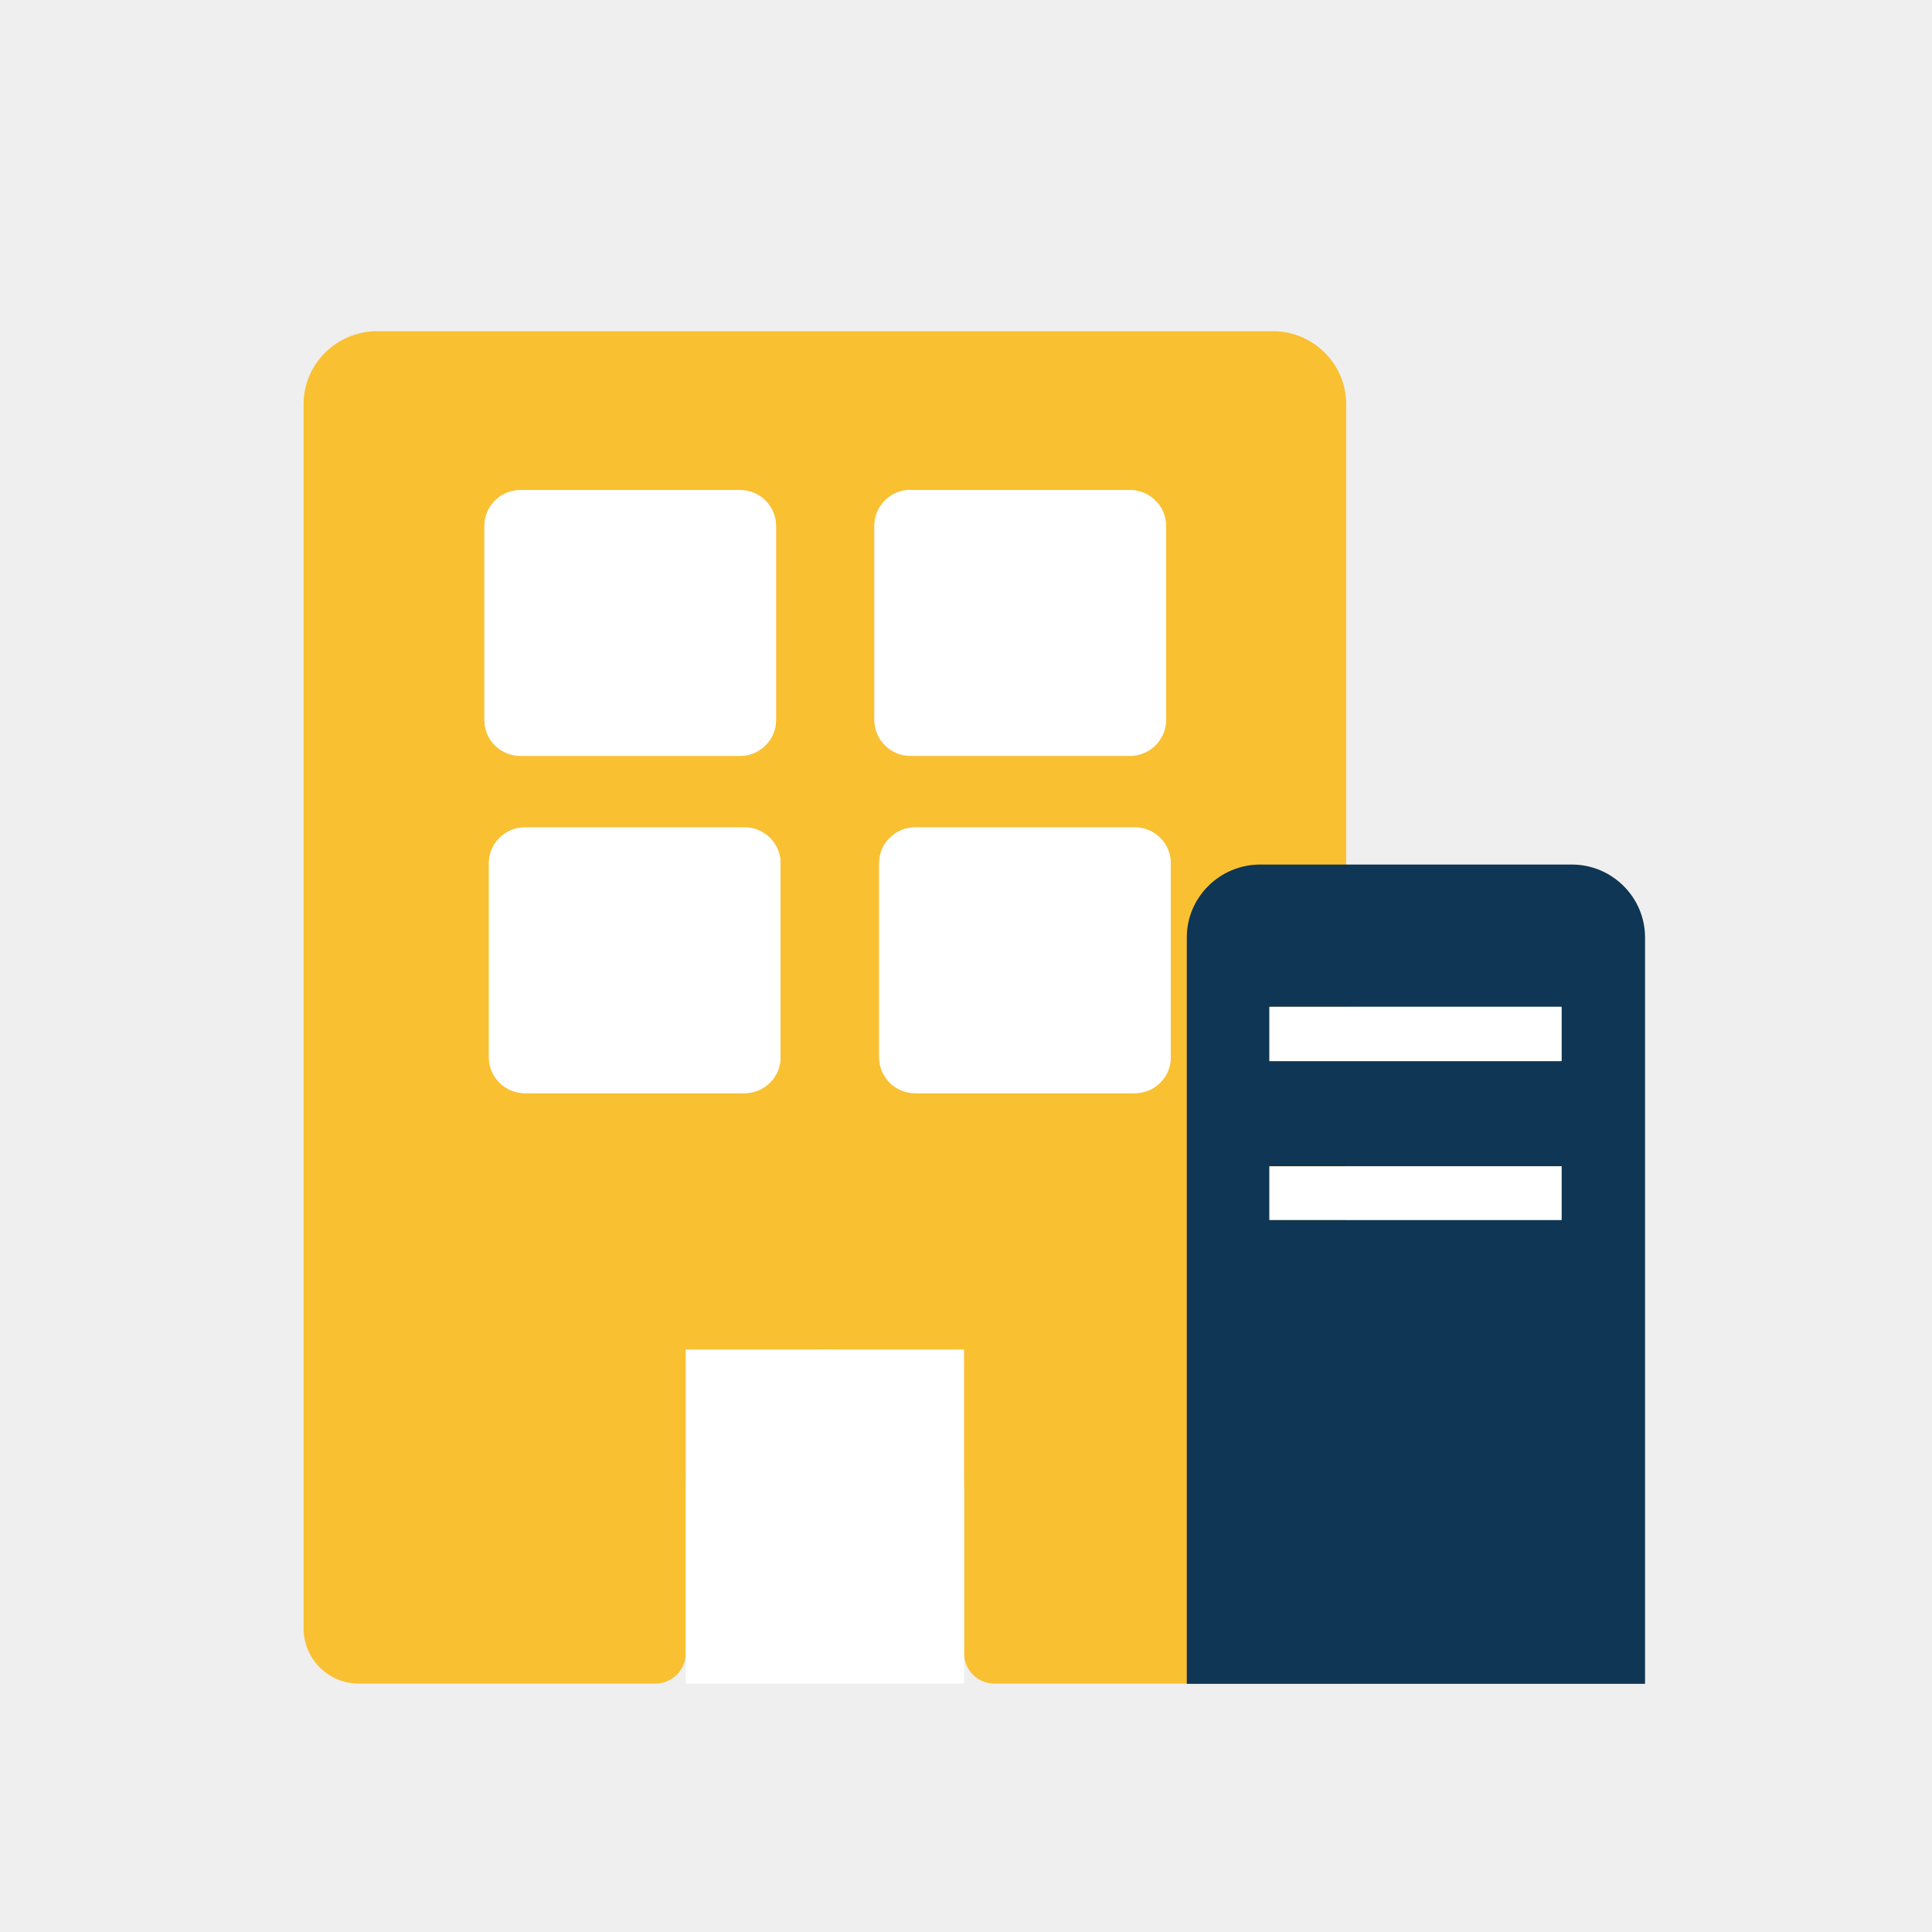
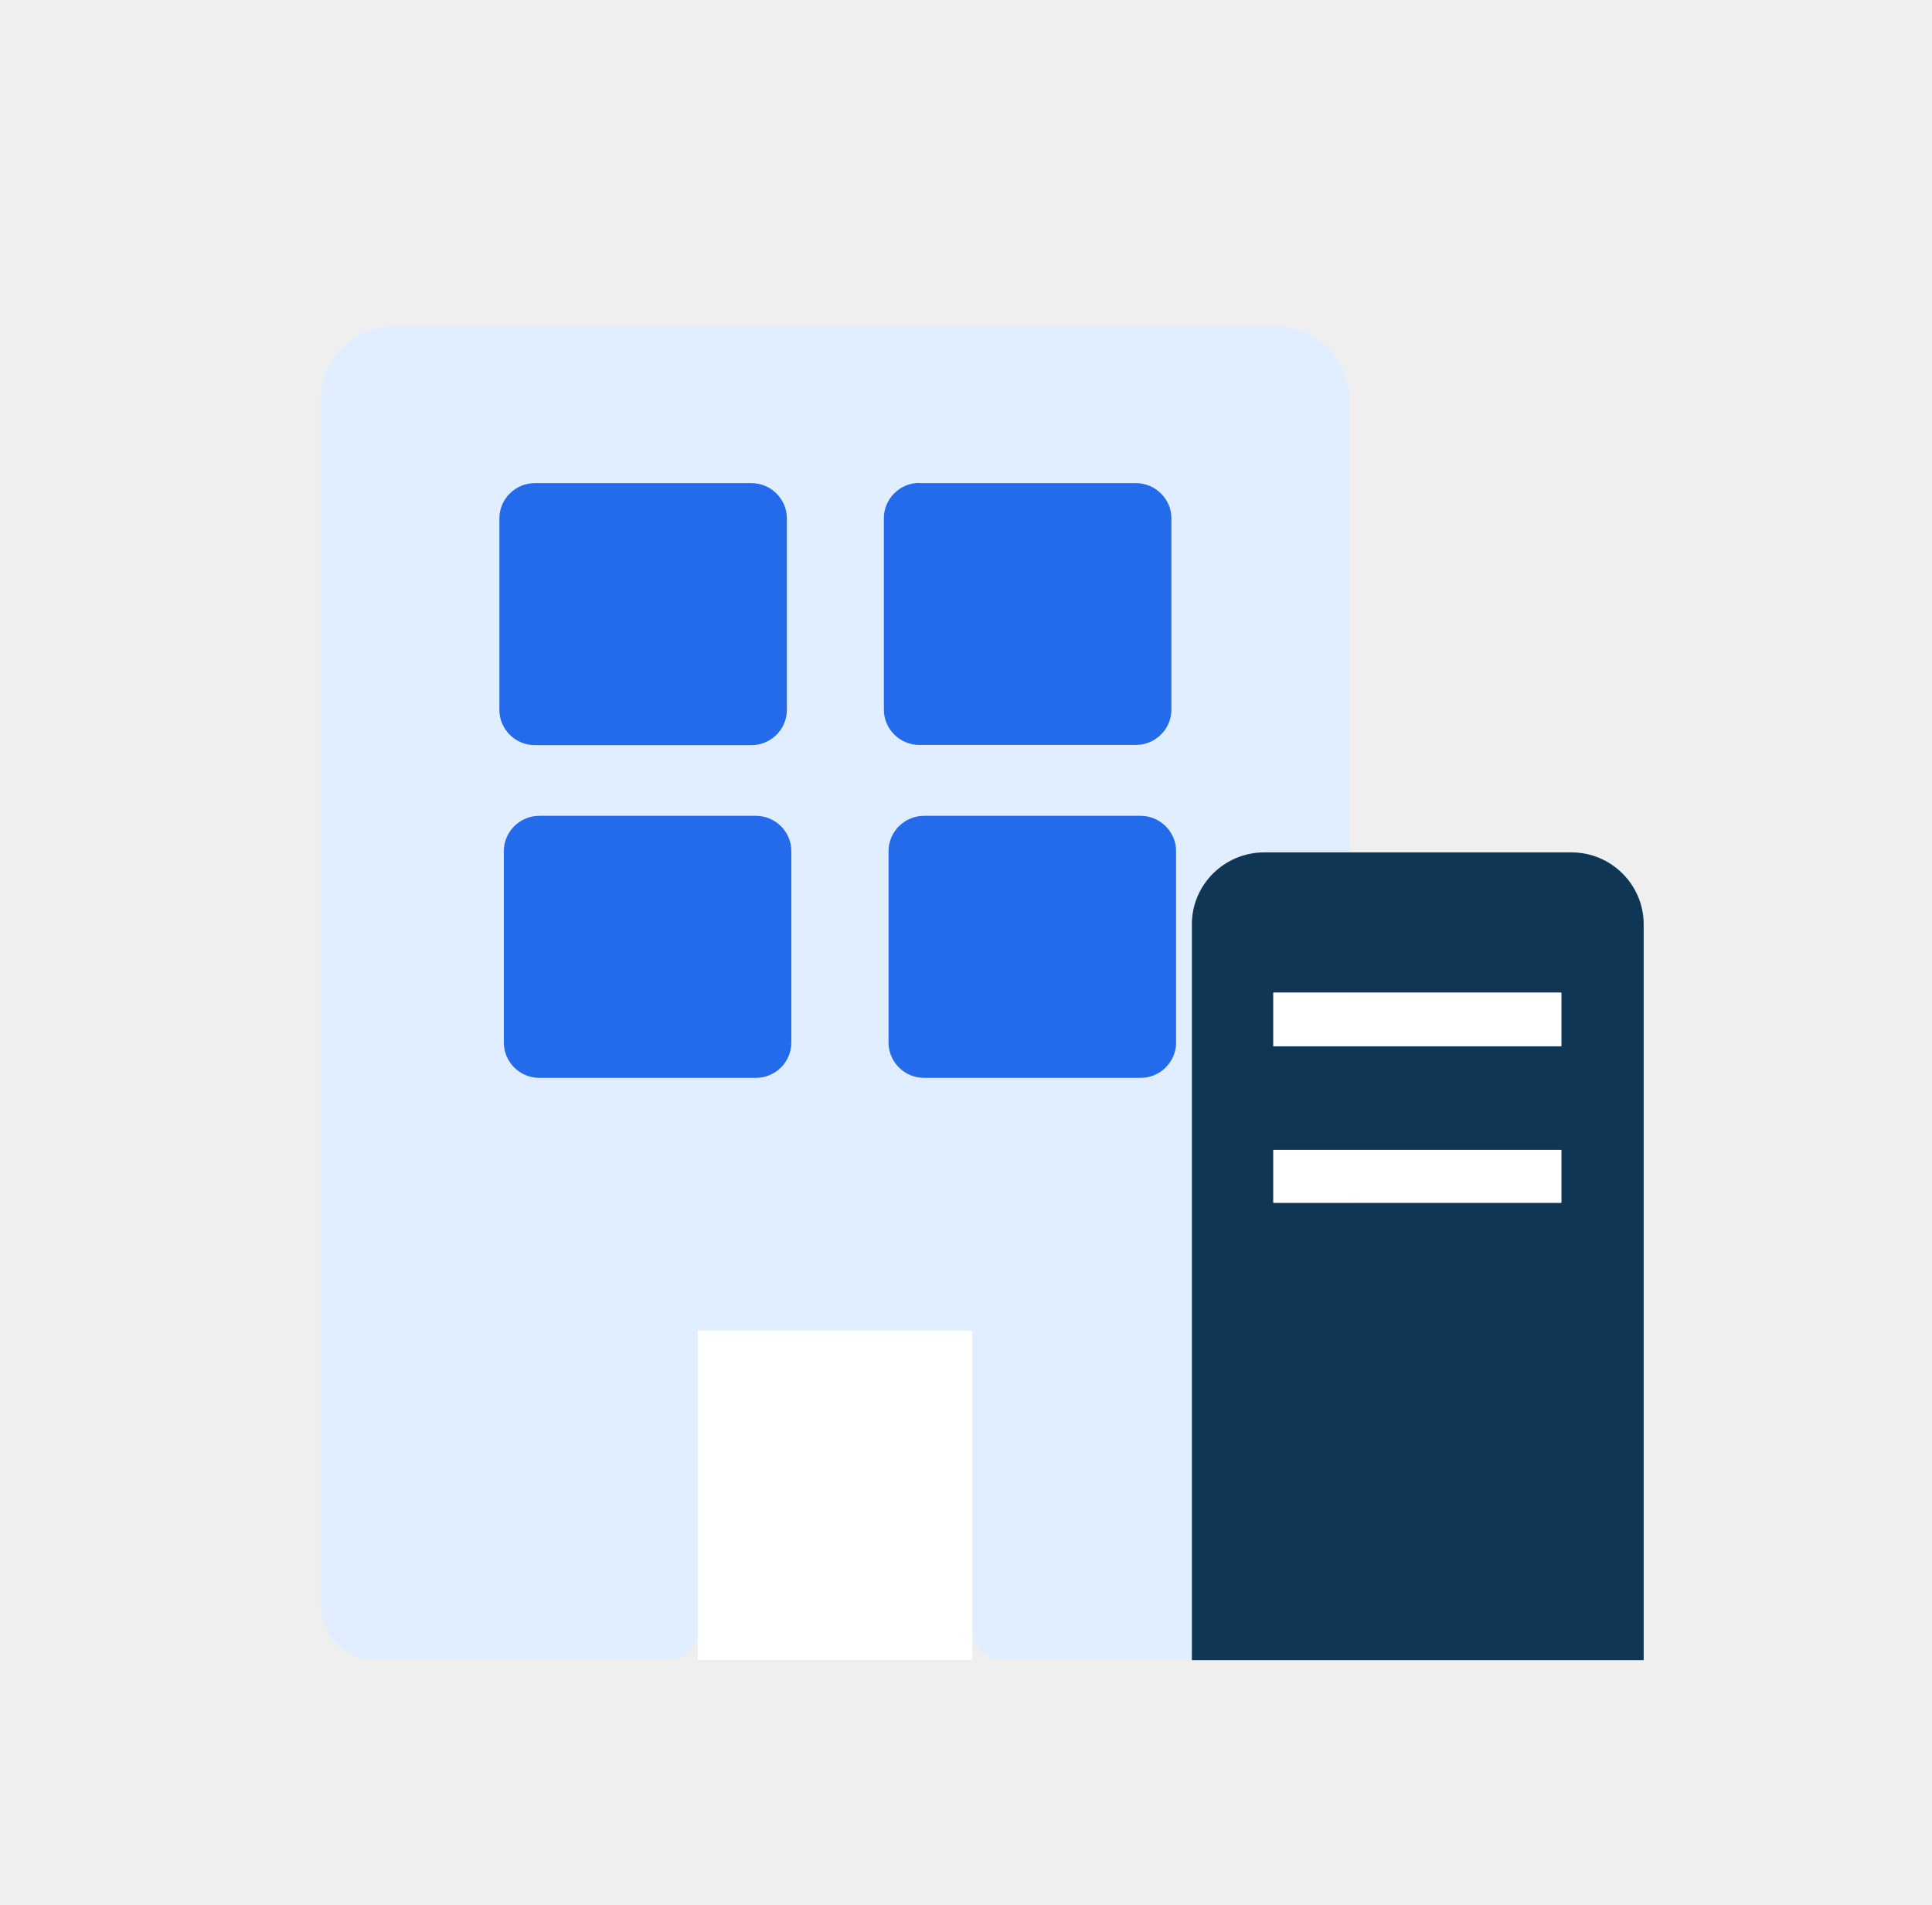
- <svg xmlns="http://www.w3.org/2000/svg" width="70" height="70" viewBox="0 0 70 70" fill="none">
-   <rect opacity="0.02" width="70" height="70" fill="#D9D9D9" />
-   <path d="M24.845 53.936C24.845 51.151 27.103 48.894 29.887 48.894C32.672 48.894 34.929 51.151 34.929 53.936V59.899C34.929 60.507 35.422 61 36.03 61H48.775V14.638C48.775 13.19 47.584 12 46.123 12H13.66C12.199 12 11 13.19 11 14.638V59C11 60.105 11.895 61 13 61H23.745C24.352 61 24.845 60.507 24.845 59.899V53.936ZM42.419 38.309C42.419 39.021 41.832 39.603 41.114 39.603H33.159C32.441 39.603 31.854 39.021 31.854 38.309V31.268C31.854 30.556 32.441 29.973 33.159 29.973H41.114C41.832 29.973 42.419 30.556 42.419 31.268V38.309ZM31.682 19.057C31.682 18.345 32.27 17.762 32.988 17.762H40.942C41.66 17.762 42.248 18.345 42.248 19.057V26.097C42.248 26.809 41.66 27.392 40.942 27.392H32.988C32.27 27.392 31.682 26.809 31.682 26.097V19.057ZM17.551 19.057C17.551 18.345 18.139 17.762 18.857 17.762H26.811C27.529 17.762 28.117 18.345 28.117 19.057V26.097C28.117 26.809 27.529 27.392 26.811 27.392H18.857C18.139 27.392 17.551 26.809 17.551 26.097V19.057ZM17.715 38.309V31.268C17.715 30.556 18.302 29.973 19.02 29.973H26.975C27.693 29.973 28.28 30.556 28.28 31.268V38.309C28.28 39.021 27.693 39.603 26.975 39.603H19.02C18.302 39.603 17.715 39.021 17.715 38.309Z" fill="#F9C032" />
-   <path d="M59.603 33.962C59.603 32.514 58.412 31.324 56.951 31.324H45.66C44.199 31.324 43 32.506 43 33.962V61.008H59.603V33.962ZM56.576 44.199H45.994V42.257H56.576V44.199ZM56.576 38.446H45.994V36.479H56.576V38.446Z" fill="#0F3654" />
-   <path d="M18.857 17.754H26.811C27.529 17.754 28.117 18.337 28.117 19.049V26.089C28.117 26.801 27.529 27.384 26.811 27.384H18.857C18.139 27.384 17.551 26.801 17.551 26.089V19.049C17.551 18.337 18.139 17.754 18.857 17.754Z" fill="white" />
-   <path d="M32.987 17.754H40.942C41.66 17.754 42.248 18.337 42.248 19.049V26.081C42.248 26.794 41.66 27.376 40.942 27.376H32.987C32.27 27.376 31.682 26.794 31.682 26.081V19.041C31.682 18.329 32.27 17.746 32.987 17.746V17.754Z" fill="white" />
-   <path d="M19.02 29.98H26.974C27.692 29.98 28.28 30.563 28.28 31.275V38.316C28.28 39.028 27.692 39.611 26.974 39.611H19.02C18.302 39.611 17.714 39.028 17.714 38.316V31.275C17.714 30.563 18.302 29.98 19.02 29.98Z" fill="white" />
-   <path d="M33.159 29.98H41.114C41.832 29.98 42.419 30.563 42.419 31.275V38.316C42.419 39.028 41.832 39.611 41.114 39.611H33.159C32.441 39.611 31.854 39.028 31.854 38.316V31.275C31.854 30.563 32.441 29.98 33.159 29.98Z" fill="white" />
-   <path d="M56.576 36.48H45.994V38.447H56.576V36.48Z" fill="white" />
-   <path d="M56.576 42.258H45.994V44.2H56.576V42.258Z" fill="white" />
-   <path d="M34.929 48.895H24.845V61.001H34.929V48.895Z" fill="white" />
+ <svg xmlns="http://www.w3.org/2000/svg" width="71" height="70" viewBox="0 0 71 70" fill="none">
+   <rect opacity="0.02" x="0.801" width="70" height="70" fill="#D9D9D9" />
+   <path d="M25.646 53.936C25.646 51.151 27.904 48.894 30.688 48.894C33.473 48.894 35.73 51.151 35.73 53.936V59.899C35.73 60.507 36.223 61 36.831 61H49.575V14.638C49.575 13.19 48.384 12 46.924 12H14.46C13 12 11.801 13.19 11.801 14.638V59C11.801 60.105 12.696 61 13.801 61H24.546C25.153 61 25.646 60.507 25.646 59.899V53.936ZM43.22 38.309C43.22 39.021 42.632 39.603 41.914 39.603H33.96C33.242 39.603 32.654 39.021 32.654 38.309V31.268C32.654 30.556 33.242 29.973 33.96 29.973H41.914C42.632 29.973 43.22 30.556 43.22 31.268V38.309ZM32.483 19.057C32.483 18.345 33.07 17.762 33.788 17.762H41.743C42.461 17.762 43.048 18.345 43.048 19.057V26.097C43.048 26.809 42.461 27.392 41.743 27.392H33.788C33.07 27.392 32.483 26.809 32.483 26.097V19.057ZM18.352 19.057C18.352 18.345 18.94 17.762 19.658 17.762H27.612C28.33 17.762 28.918 18.345 28.918 19.057V26.097C28.918 26.809 28.33 27.392 27.612 27.392H19.658C18.94 27.392 18.352 26.809 18.352 26.097V19.057ZM18.515 38.309V31.268C18.515 30.556 19.103 29.973 19.821 29.973H27.776C28.493 29.973 29.081 30.556 29.081 31.268V38.309C29.081 39.021 28.493 39.603 27.776 39.603H19.821C19.103 39.603 18.515 39.021 18.515 38.309Z" fill="#E0EEFF" />
+   <path d="M60.404 33.962C60.404 32.514 59.212 31.324 57.752 31.324H46.461C45 31.324 43.801 32.506 43.801 33.962V61.008H60.404V33.962ZM57.377 44.199H46.795V42.257H57.377V44.199ZM57.377 38.446H46.795V36.479H57.377V38.446Z" fill="#0F3654" />
+   <path d="M19.657 17.754H27.612C28.33 17.754 28.917 18.337 28.917 19.049V26.089C28.917 26.801 28.33 27.384 27.612 27.384H19.657C18.939 27.384 18.352 26.801 18.352 26.089V19.049C18.352 18.337 18.939 17.754 19.657 17.754Z" fill="#246BEB" />
+   <path d="M33.788 17.754H41.742C42.461 17.754 43.048 18.337 43.048 19.049V26.081C43.048 26.794 42.461 27.376 41.742 27.376H33.788C33.07 27.376 32.482 26.794 32.482 26.081V19.041C32.482 18.329 33.07 17.746 33.788 17.746V17.754Z" fill="#246BEB" />
+   <path d="M19.821 29.98H27.776C28.494 29.98 29.081 30.563 29.081 31.275V38.316C29.081 39.028 28.494 39.611 27.776 39.611H19.821C19.103 39.611 18.516 39.028 18.516 38.316V31.275C18.516 30.563 19.103 29.98 19.821 29.98Z" fill="#246BEB" />
+   <path d="M33.96 29.98H41.914C42.632 29.98 43.22 30.563 43.22 31.275V38.316C43.22 39.028 42.632 39.611 41.914 39.611H33.96C33.242 39.611 32.654 39.028 32.654 38.316V31.275C32.654 30.563 33.242 29.98 33.96 29.98Z" fill="#246BEB" />
+   <path d="M57.377 36.48H46.795V38.447H57.377V36.48Z" fill="white" />
+   <path d="M57.377 42.258H46.795V44.2H57.377V42.258Z" fill="white" />
+   <path d="M35.731 48.895H25.646V61.001H35.731V48.895Z" fill="white" />
</svg>
